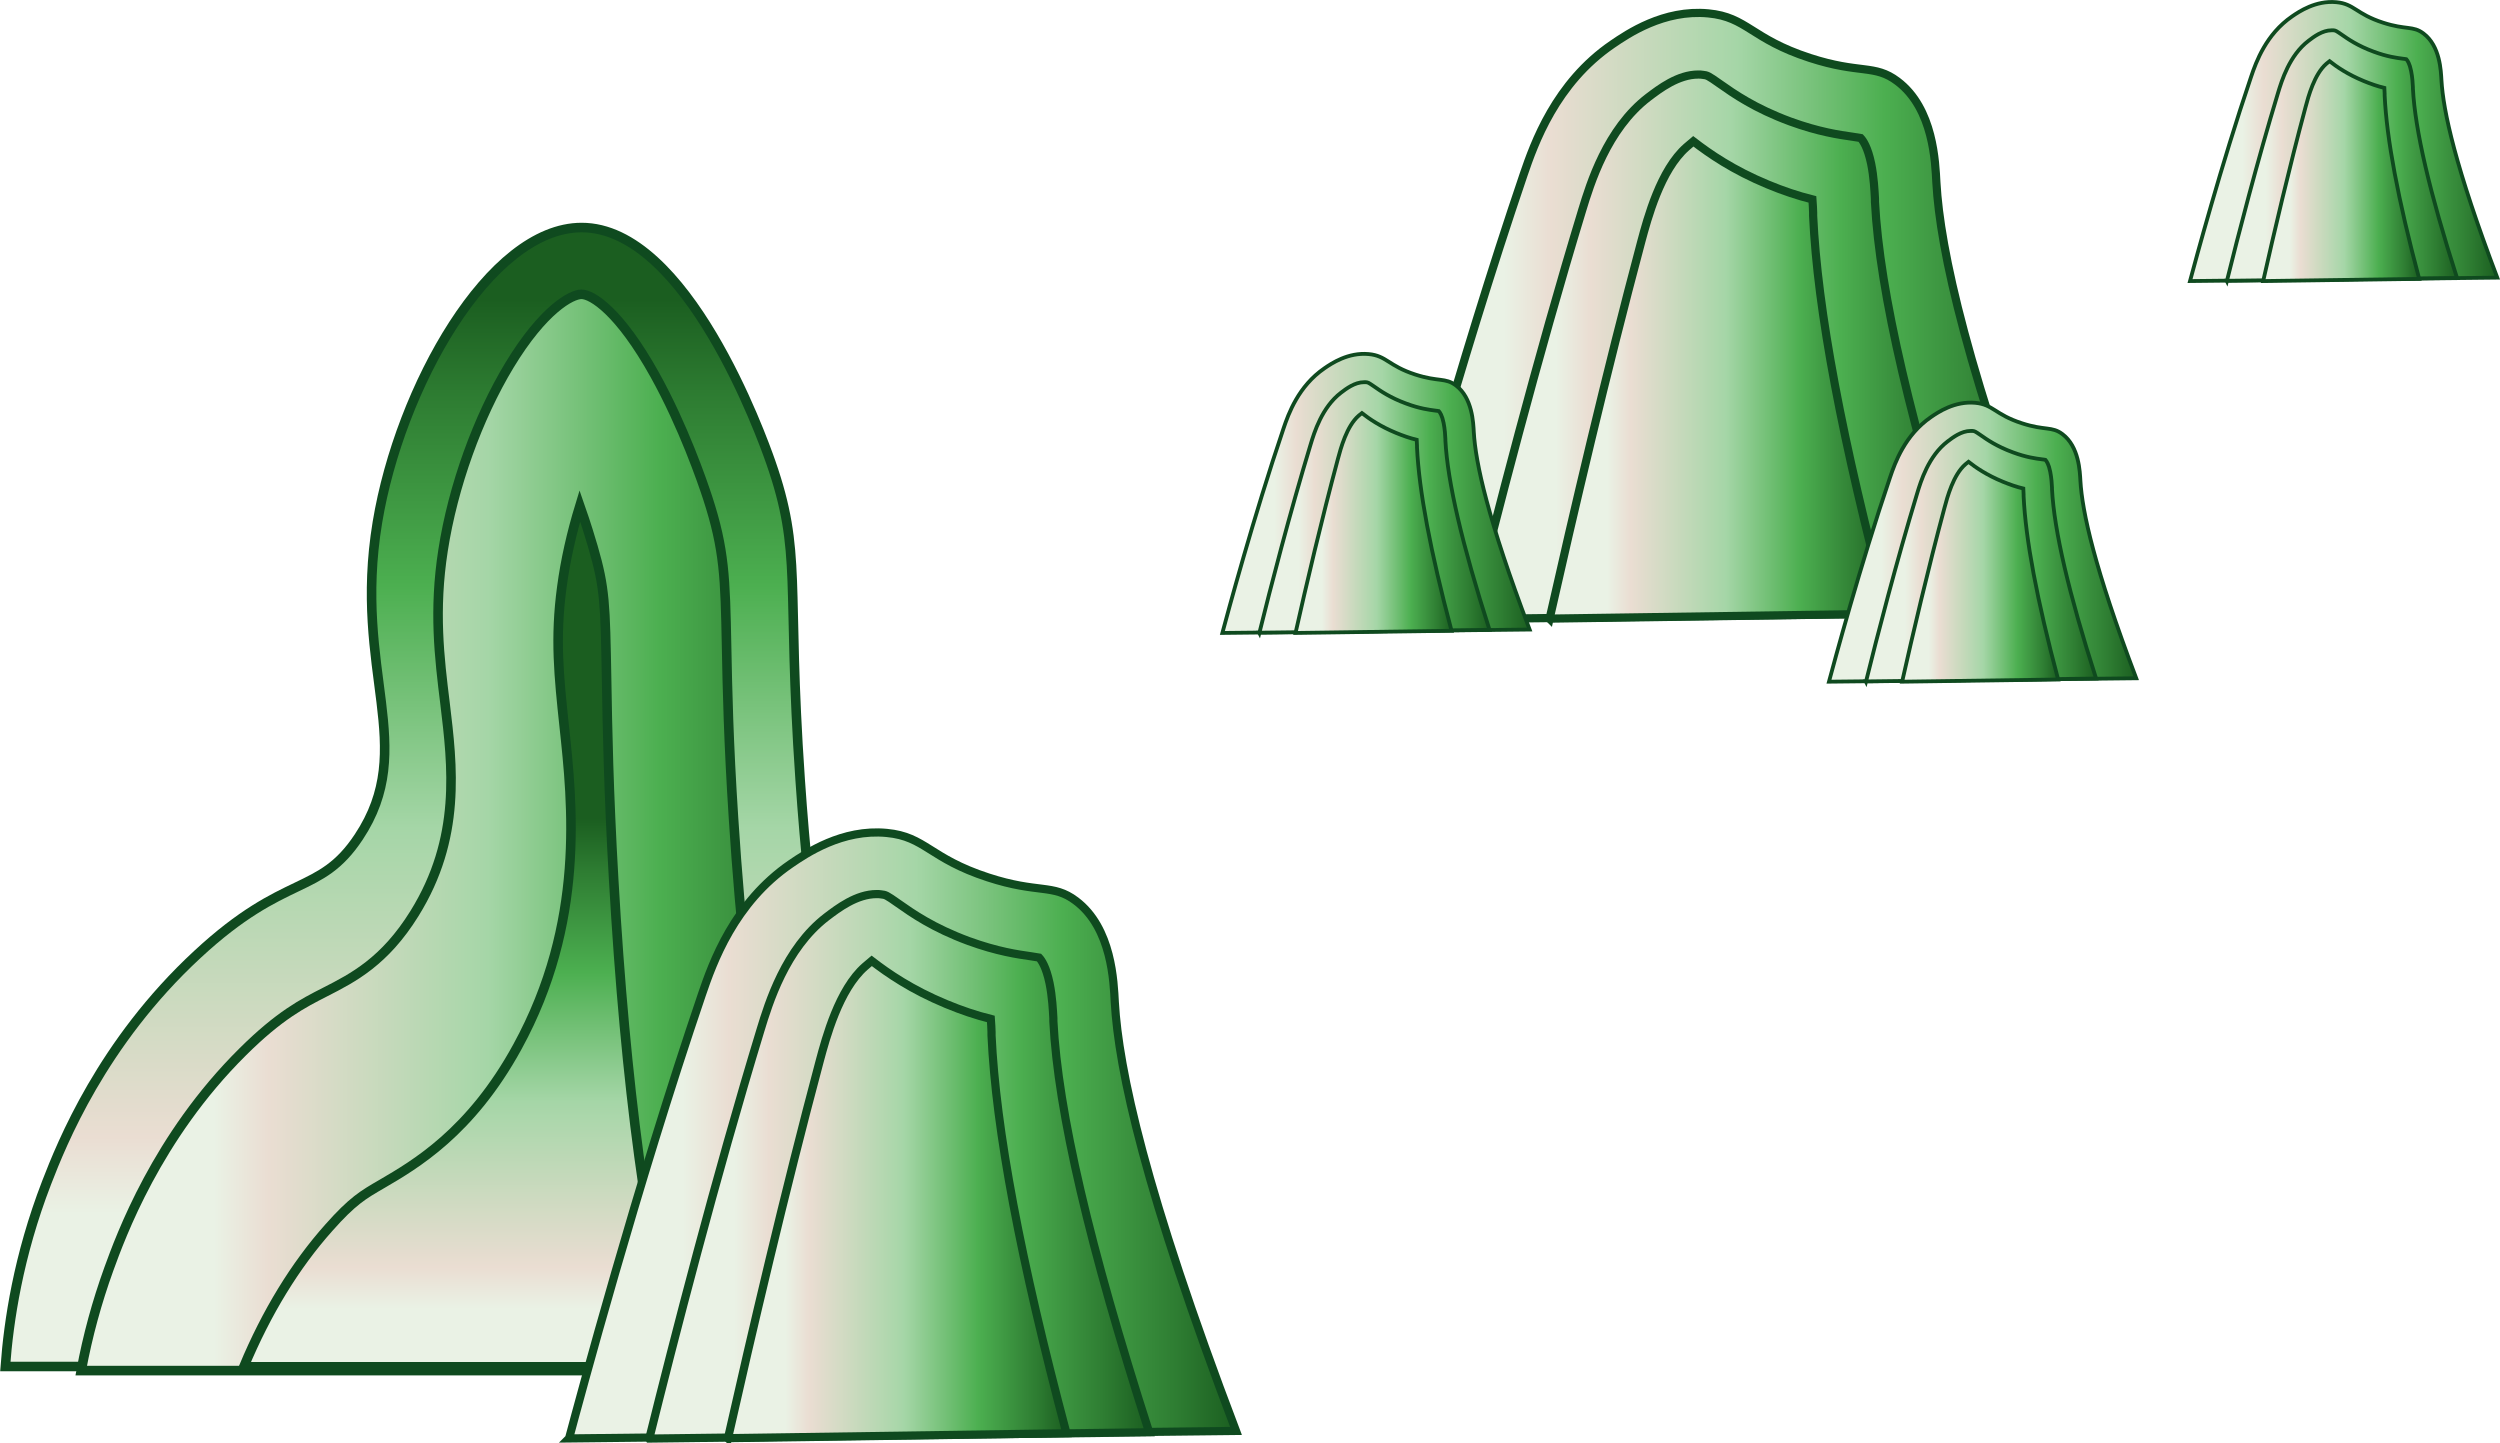
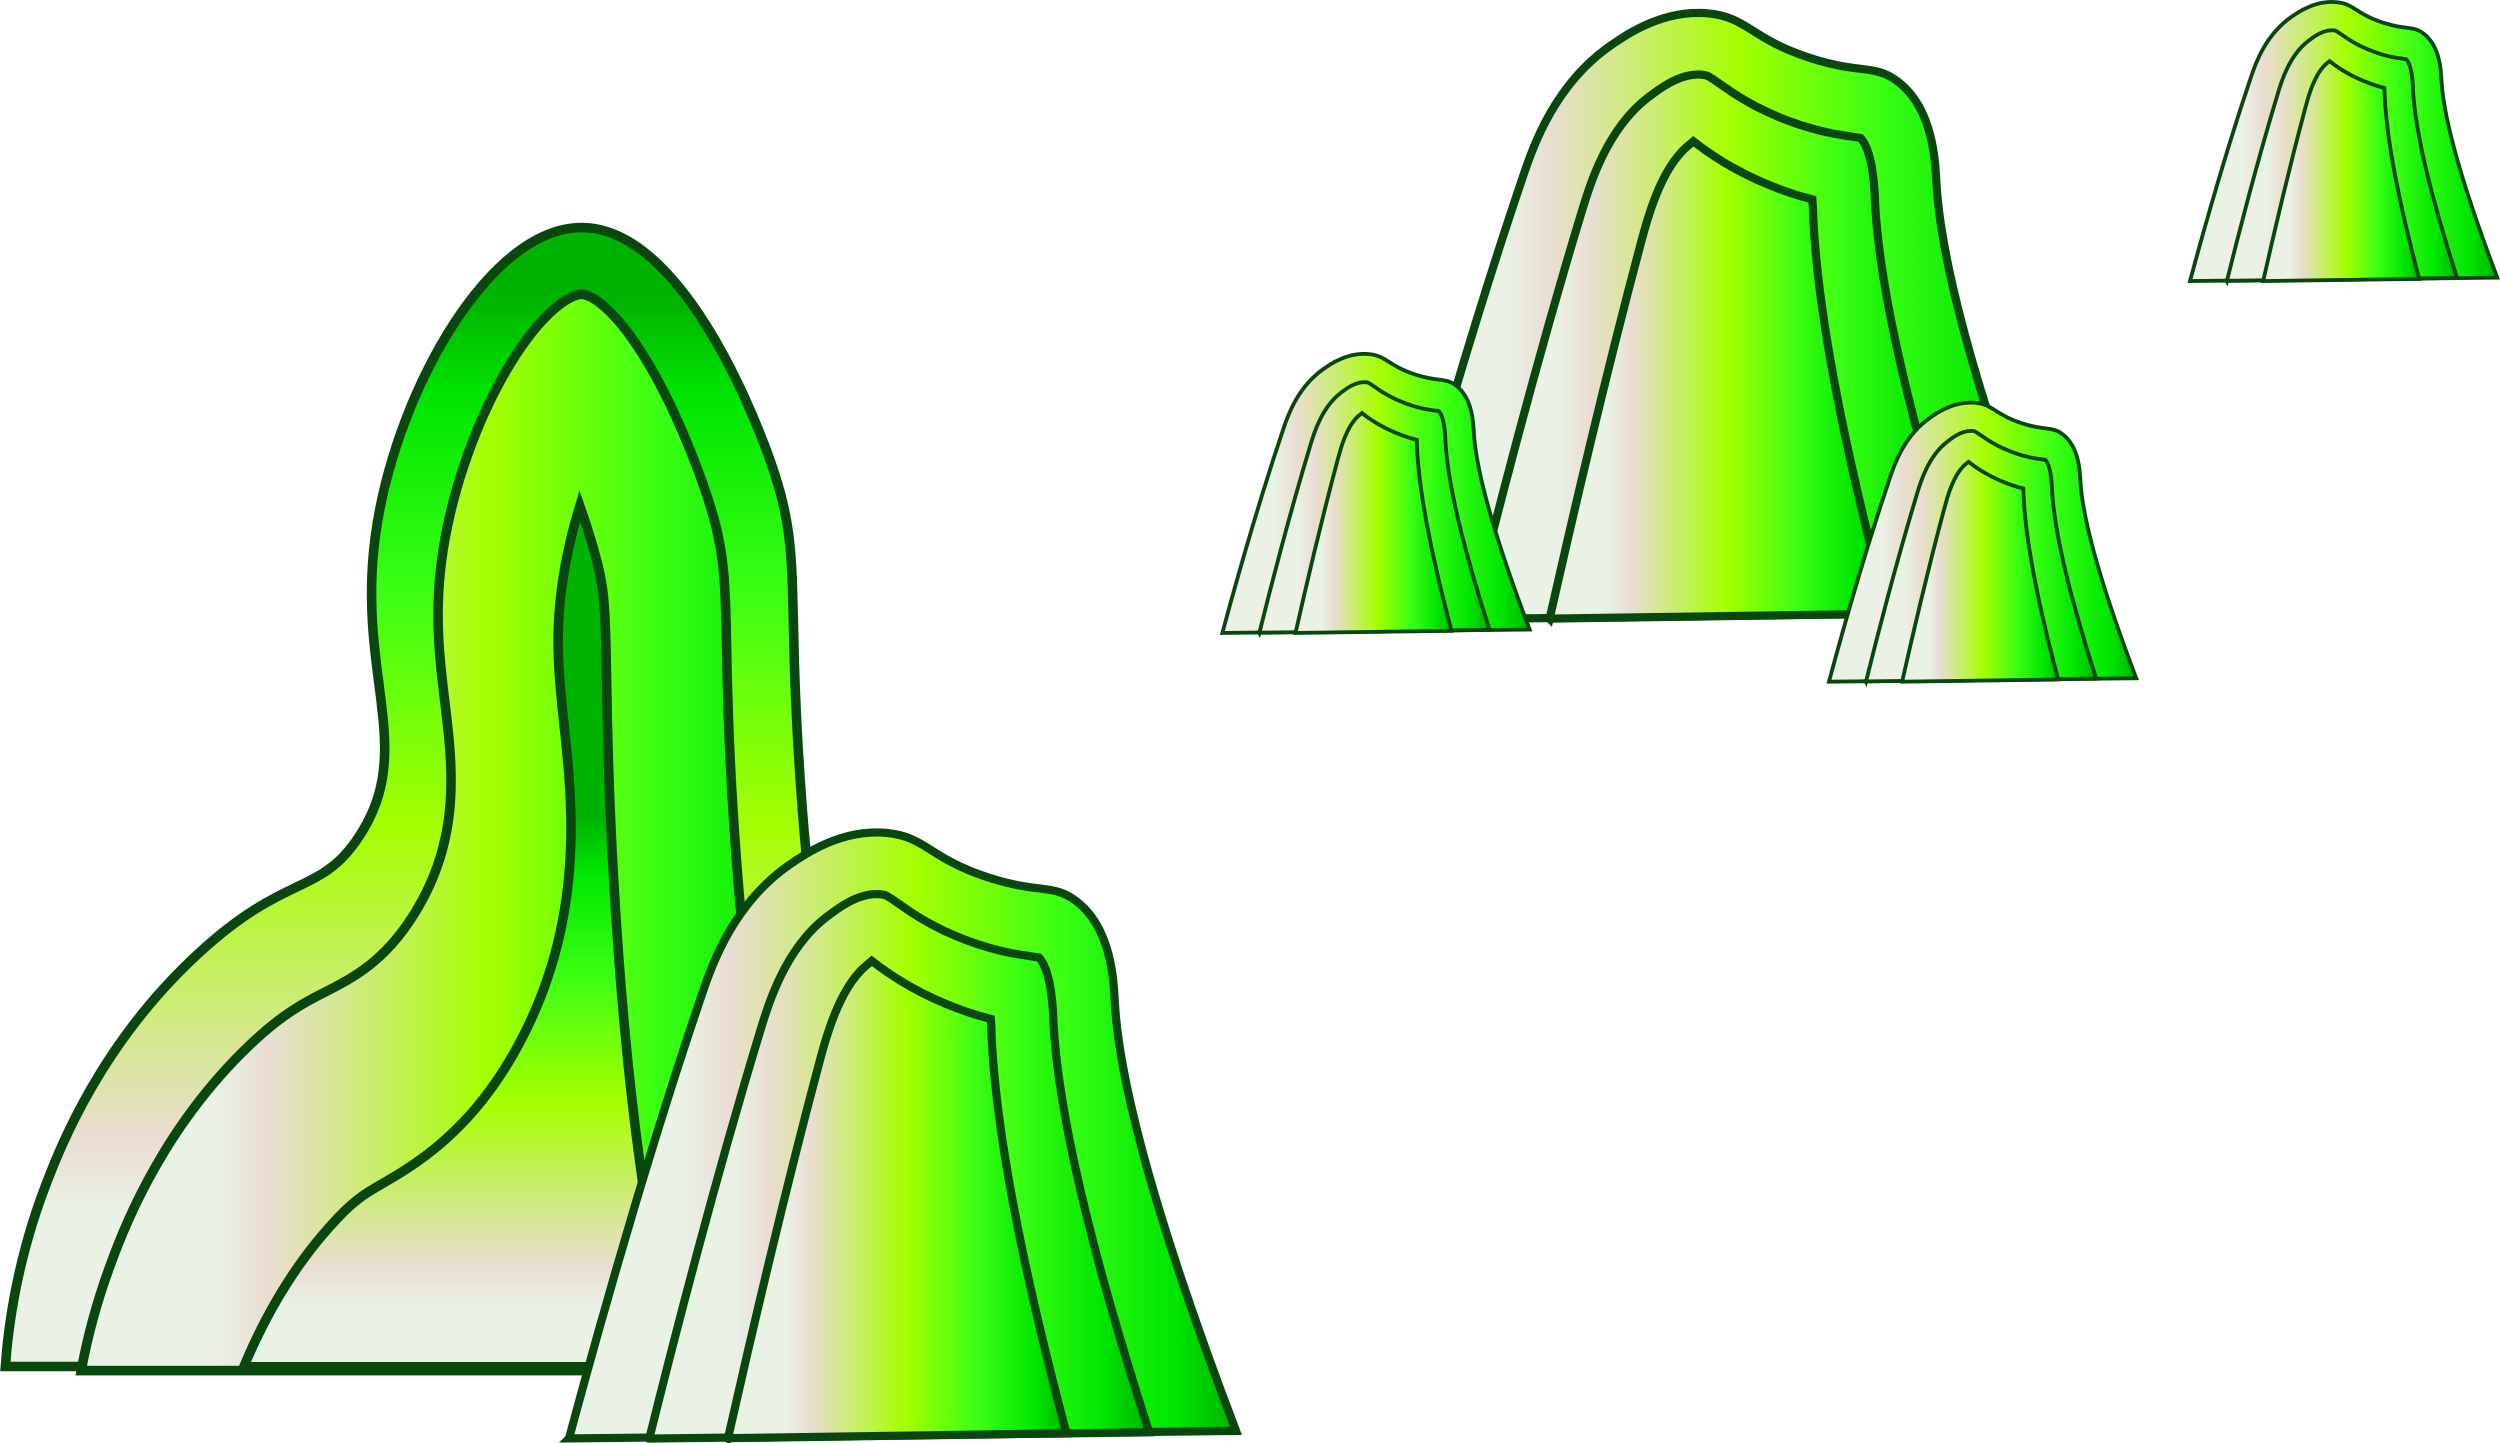
<svg xmlns="http://www.w3.org/2000/svg" xmlns:xlink="http://www.w3.org/1999/xlink" id="Layer_2" data-name="Layer 2" viewBox="0 0 183.15 105.68">
  <defs>
    <style>
      .cls-1 {
        fill: url(#linear-gradient-13);
      }

      .cls-1, .cls-2, .cls-3, .cls-4, .cls-5, .cls-6, .cls-7, .cls-8, .cls-9, .cls-10, .cls-11, .cls-12, .cls-13, .cls-14, .cls-15, .cls-16, .cls-17, .cls-18 {
-         stroke: #0f4a1f;
+         stroke: #0a470f;
        stroke-miterlimit: 10;
      }

      .cls-1, .cls-2, .cls-7, .cls-8, .cls-14, .cls-15, .cls-16, .cls-17, .cls-18 {
        stroke-width: .28px;
      }

      .cls-2 {
        fill: url(#linear-gradient-10);
      }

      .cls-3 {
        fill: url(#linear-gradient-7);
      }

      .cls-3, .cls-5, .cls-6, .cls-9, .cls-10, .cls-11 {
        stroke-width: .6px;
      }

      .cls-4 {
        fill: url(#linear-gradient-3);
      }

      .cls-4, .cls-12, .cls-13 {
        stroke-width: .7px;
      }

      .cls-5 {
        fill: url(#linear-gradient-8);
      }

      .cls-6 {
        fill: url(#linear-gradient-9);
      }

      .cls-7 {
        fill: url(#linear-gradient-15);
      }

      .cls-8 {
        fill: url(#linear-gradient-18);
      }

      .cls-9 {
        fill: url(#linear-gradient-4);
      }

      .cls-10 {
        fill: url(#linear-gradient-5);
      }

      .cls-11 {
        fill: url(#linear-gradient-6);
      }

      .cls-12 {
        fill: url(#linear-gradient);
      }

      .cls-13 {
        fill: url(#linear-gradient-2);
      }

      .cls-14 {
        fill: url(#linear-gradient-16);
      }

      .cls-15 {
        fill: url(#linear-gradient-17);
      }

      .cls-16 {
        fill: url(#linear-gradient-11);
      }

      .cls-17 {
        fill: url(#linear-gradient-12);
      }

      .cls-18 {
        fill: url(#linear-gradient-14);
      }
    </style>
    <linearGradient id="linear-gradient" x1="36.87" y1="102.69" x2="36.87" y2="21.9" gradientUnits="userSpaceOnUse">
      <stop offset=".17" stop-color="#eaf2e5" />
      <stop offset=".24" stop-color="#eaddd2" />
-       <stop offset=".52" stop-color="#a5d6a7" />
-       <stop offset=".74" stop-color="#4caf50" />
-       <stop offset=".91" stop-color="#2e7d32" />
-       <stop offset="1" stop-color="#1b5e20" />
+       <stop offset=".52" stop-color="#a6ff00" />
+       <stop offset=".74" stop-color="#39ff14" />
+       <stop offset=".91" stop-color="#00e600" />
+       <stop offset="1" stop-color="#00b300" />
    </linearGradient>
    <linearGradient id="linear-gradient-2" x1="5.95" y1="60.98" x2="63.24" y2="60.98" xlink:href="#linear-gradient" />
    <linearGradient id="linear-gradient-3" x1="33.81" y1="103.23" x2="33.81" y2="59.97" xlink:href="#linear-gradient" />
    <linearGradient id="linear-gradient-4" x1="41.69" y1="83.18" x2="90.56" y2="83.18" xlink:href="#linear-gradient" />
    <linearGradient id="linear-gradient-5" x1="47.57" y1="85.44" x2="84.18" y2="85.44" xlink:href="#linear-gradient" />
    <linearGradient id="linear-gradient-6" x1="53.33" y1="87.89" x2="78.14" y2="87.89" xlink:href="#linear-gradient" />
    <linearGradient id="linear-gradient-7" x1="101.88" y1="23.14" x2="150.75" y2="23.14" xlink:href="#linear-gradient" />
    <linearGradient id="linear-gradient-8" x1="107.76" y1="25.4" x2="144.37" y2="25.4" xlink:href="#linear-gradient" />
    <linearGradient id="linear-gradient-9" x1="113.52" y1="27.85" x2="138.33" y2="27.85" xlink:href="#linear-gradient" />
    <linearGradient id="linear-gradient-10" x1="89.55" y1="36.15" x2="112.07" y2="36.15" xlink:href="#linear-gradient" />
    <linearGradient id="linear-gradient-11" x1="92.26" y1="37.19" x2="109.13" y2="37.19" xlink:href="#linear-gradient" />
    <linearGradient id="linear-gradient-12" x1="94.91" y1="38.32" x2="106.34" y2="38.32" xlink:href="#linear-gradient" />
    <linearGradient id="linear-gradient-13" x1="133.99" y1="39.71" x2="156.5" y2="39.71" xlink:href="#linear-gradient" />
    <linearGradient id="linear-gradient-14" x1="136.7" y1="40.75" x2="153.56" y2="40.75" xlink:href="#linear-gradient" />
    <linearGradient id="linear-gradient-15" x1="139.35" y1="41.88" x2="150.78" y2="41.88" xlink:href="#linear-gradient" />
    <linearGradient id="linear-gradient-16" x1="160.44" y1="10.36" x2="182.95" y2="10.36" xlink:href="#linear-gradient" />
    <linearGradient id="linear-gradient-17" x1="163.14" y1="11.4" x2="180.01" y2="11.4" xlink:href="#linear-gradient" />
    <linearGradient id="linear-gradient-18" x1="165.8" y1="12.53" x2="177.23" y2="12.53" xlink:href="#linear-gradient" />
  </defs>
  <g id="Layer_1-2" data-name="Layer 1">
    <g>
      <path class="cls-12" d="M73.37,100.12c-2.58-2.62-6.13-6.79-8.99-12.6-1-2.04-4.3-9.14-5.76-30.39-1-14.5.17-16.6-2.15-23.26-.65-1.86-6.15-17.21-13.87-17.2-6.74.01-13.31,11.72-14.95,21.59-1.82,10.99,3.02,16.44-1.37,23.06-2.87,4.33-5.33,2.58-11.82,8.6-6.99,6.47-9.94,13.87-11.04,16.71-2.09,5.41-2.79,10.2-3.03,13.48,24.33,0,48.66,0,72.99,0Z" />
      <path class="cls-13" d="M63.24,100.41c-1.21-1.96-2.3-3.99-3.26-6.08-3.11-6.76-5.21-18.32-6.24-34.35-.37-5.67-.45-9.52-.51-12.62-.1-5.02-.15-7.1-1.39-10.9-.38-1.16-1.77-5.22-3.87-9-2.59-4.66-4.6-5.9-5.37-5.9-.73,0-2.79,1.09-5.28,5.2-2.32,3.84-4.14,8.9-4.86,13.55-.69,4.43-.27,7.87.14,11.2.56,4.63,1.2,9.88-2.24,15.42-2.18,3.51-4.49,4.7-6.53,5.74-1.65.84-3.35,1.71-6.04,4.38-6.31,6.25-8.95,13.54-9.82,15.93-.87,2.41-1.55,4.89-2.02,7.43h57.29Z" />
      <path class="cls-4" d="M49.77,100.12c-2.34-8.65-3.95-20.61-4.81-35.65-.38-6.62-.46-11.09-.52-14.69-.1-5.54-.12-6.69-.99-9.69-.15-.51-.48-1.63-.97-3.03-.6,1.96-1.06,3.99-1.32,5.95-.51,3.76-.21,6.58.17,10.16.62,5.75,1.55,14.43-3.42,23.51-3.43,6.28-7.51,8.64-9.94,10.06-1.38.8-2.14,1.24-3.87,3.19-2.48,2.78-4.57,6.2-6.24,10.2h31.91Z" />
    </g>
    <g>
      <path class="cls-9" d="M41.69,105.37c.78-2.9,4.96-18.49,9.73-32.51.79-2.32,2.36-6.74,6.52-9.58,1.1-.75,3.76-2.57,7.02-2.26,2.84.27,3.13,1.86,7.43,3.26,3.68,1.2,4.75.45,6.42,1.71,2.67,2,2.78,6,2.86,7.43.28,4.93,2.2,13.84,8.88,31.41-16.29.18-32.58.37-48.87.55Z" />
      <path class="cls-10" d="M47.57,105.37c1.79-7.2,4.86-19.13,8.15-29.93.59-1.93,1.81-5.95,4.84-8.27.82-.62,2.18-1.67,3.67-1.67.1,0,.21,0,.31.02.35.04.38.04,1.26.66,1.02.72,2.56,1.8,5.16,2.76,2.11.77,3.61.98,4.59,1.12.15.02.41.06.57.09.18.19.52.68.77,1.88.2.98.25,2.02.28,2.57v.22c.34,6.62,2.64,16.48,7.02,30.11l-36.61.46Z" />
      <path class="cls-11" d="M53.33,105.37c1.72-7.61,4.15-18.01,6.72-27.63.46-1.71,1.41-5.26,3.32-6.93.15-.13.32-.28.49-.42,1.2.92,2.89,2.1,5.47,3.17,1.11.46,2.18.82,3.26,1.09.03.38.04.72.05.95v.25c.32,6.89,2.11,16.44,5.49,29.15l-24.81.36Z" />
    </g>
    <g>
      <path class="cls-3" d="M101.88,45.33c.78-2.9,4.96-18.49,9.73-32.51.79-2.32,2.36-6.74,6.52-9.58,1.1-.75,3.76-2.57,7.02-2.26,2.84.27,3.13,1.86,7.43,3.26,3.68,1.2,4.75.45,6.42,1.71,2.67,2,2.78,6,2.86,7.43.28,4.93,2.2,13.84,8.88,31.41-16.29.18-32.58.37-48.87.55Z" />
      <path class="cls-5" d="M107.76,45.33c1.79-7.2,4.86-19.13,8.15-29.93.59-1.93,1.81-5.95,4.84-8.27.82-.62,2.18-1.67,3.67-1.67.1,0,.21,0,.31.02.35.04.38.04,1.26.66,1.02.72,2.56,1.8,5.16,2.76,2.11.77,3.61.98,4.59,1.12.15.02.41.06.57.09.18.19.52.68.77,1.88.2.98.25,2.02.28,2.57v.22c.34,6.62,2.64,16.48,7.02,30.11l-36.61.46Z" />
      <path class="cls-6" d="M113.52,45.33c1.72-7.61,4.15-18.01,6.72-27.63.46-1.71,1.41-5.26,3.32-6.93.15-.13.32-.28.49-.42,1.2.92,2.89,2.1,5.47,3.17,1.11.46,2.18.82,3.26,1.09.03.38.04.72.05.95v.25c.32,6.89,2.11,16.44,5.49,29.15l-24.81.36Z" />
    </g>
    <g>
      <path class="cls-2" d="M89.55,46.37c.36-1.34,2.29-8.52,4.48-14.98.36-1.07,1.09-3.1,3-4.41.51-.35,1.73-1.18,3.24-1.04,1.31.12,1.44.86,3.42,1.5,1.7.55,2.19.21,2.96.79,1.23.92,1.28,2.77,1.32,3.42.13,2.27,1.02,6.37,4.09,14.47-7.5.08-15.01.17-22.51.25Z" />
      <path class="cls-16" d="M92.26,46.37c.82-3.32,2.24-8.81,3.75-13.79.27-.89.83-2.74,2.23-3.81.38-.29,1.01-.77,1.69-.77.05,0,.09,0,.14,0,.16.02.17.02.58.3.47.33,1.18.83,2.38,1.27.97.36,1.66.45,2.12.51.07,0,.19.03.26.04.08.09.24.31.35.87.09.45.12.93.13,1.18v.1c.16,3.05,1.22,7.59,3.23,13.87l-16.87.21Z" />
      <path class="cls-17" d="M94.91,46.37c.79-3.51,1.91-8.3,3.1-12.73.21-.79.65-2.43,1.53-3.19.07-.06.15-.13.23-.19.55.43,1.33.97,2.52,1.46.51.21,1,.38,1.5.5.01.17.02.33.02.44v.12c.15,3.17.97,7.57,2.53,13.43l-11.43.16Z" />
    </g>
    <g>
      <path class="cls-1" d="M133.99,49.94c.36-1.34,2.29-8.52,4.48-14.98.36-1.07,1.09-3.1,3-4.41.51-.35,1.73-1.18,3.24-1.04,1.31.12,1.44.86,3.42,1.5,1.7.55,2.19.21,2.96.79,1.23.92,1.28,2.77,1.32,3.42.13,2.27,1.02,6.37,4.09,14.47-7.5.08-15.01.17-22.51.25Z" />
      <path class="cls-18" d="M136.7,49.94c.82-3.32,2.24-8.81,3.75-13.79.27-.89.83-2.74,2.23-3.81.38-.29,1.01-.77,1.69-.77.05,0,.09,0,.14,0,.16.02.17.02.58.3.47.33,1.18.83,2.38,1.27.97.36,1.66.45,2.12.51.07,0,.19.03.26.04.08.09.24.31.35.87.09.45.12.93.13,1.18v.1c.16,3.05,1.22,7.59,3.23,13.87l-16.87.21Z" />
      <path class="cls-7" d="M139.35,49.94c.79-3.51,1.91-8.3,3.1-12.73.21-.79.65-2.43,1.53-3.19.07-.06.15-.13.23-.19.55.43,1.33.97,2.52,1.46.51.21,1,.38,1.5.5.01.17.02.33.02.44v.12c.15,3.17.97,7.57,2.53,13.43l-11.43.16Z" />
    </g>
    <g>
      <path class="cls-14" d="M160.44,20.59c.36-1.34,2.29-8.52,4.48-14.98.36-1.07,1.09-3.1,3-4.41.51-.35,1.73-1.18,3.24-1.04,1.31.12,1.44.86,3.42,1.5,1.7.55,2.19.21,2.96.79,1.23.92,1.28,2.77,1.32,3.42.13,2.27,1.02,6.37,4.09,14.47-7.5.08-15.01.17-22.51.25Z" />
      <path class="cls-15" d="M163.14,20.59c.82-3.32,2.24-8.81,3.75-13.79.27-.89.83-2.74,2.23-3.81.38-.29,1.01-.77,1.69-.77.05,0,.09,0,.14,0,.16.02.17.02.58.3.47.33,1.18.83,2.38,1.27.97.36,1.66.45,2.12.51.07,0,.19.03.26.04.08.09.24.31.35.87.09.45.12.93.13,1.18v.1c.16,3.05,1.22,7.59,3.23,13.87l-16.87.21Z" />
      <path class="cls-8" d="M165.8,20.59c.79-3.51,1.91-8.3,3.1-12.73.21-.79.65-2.43,1.53-3.19.07-.06.15-.13.23-.19.55.43,1.33.97,2.52,1.46.51.21,1,.38,1.5.5.01.17.02.33.02.44v.12c.15,3.17.97,7.57,2.53,13.43l-11.43.16Z" />
    </g>
  </g>
</svg>
